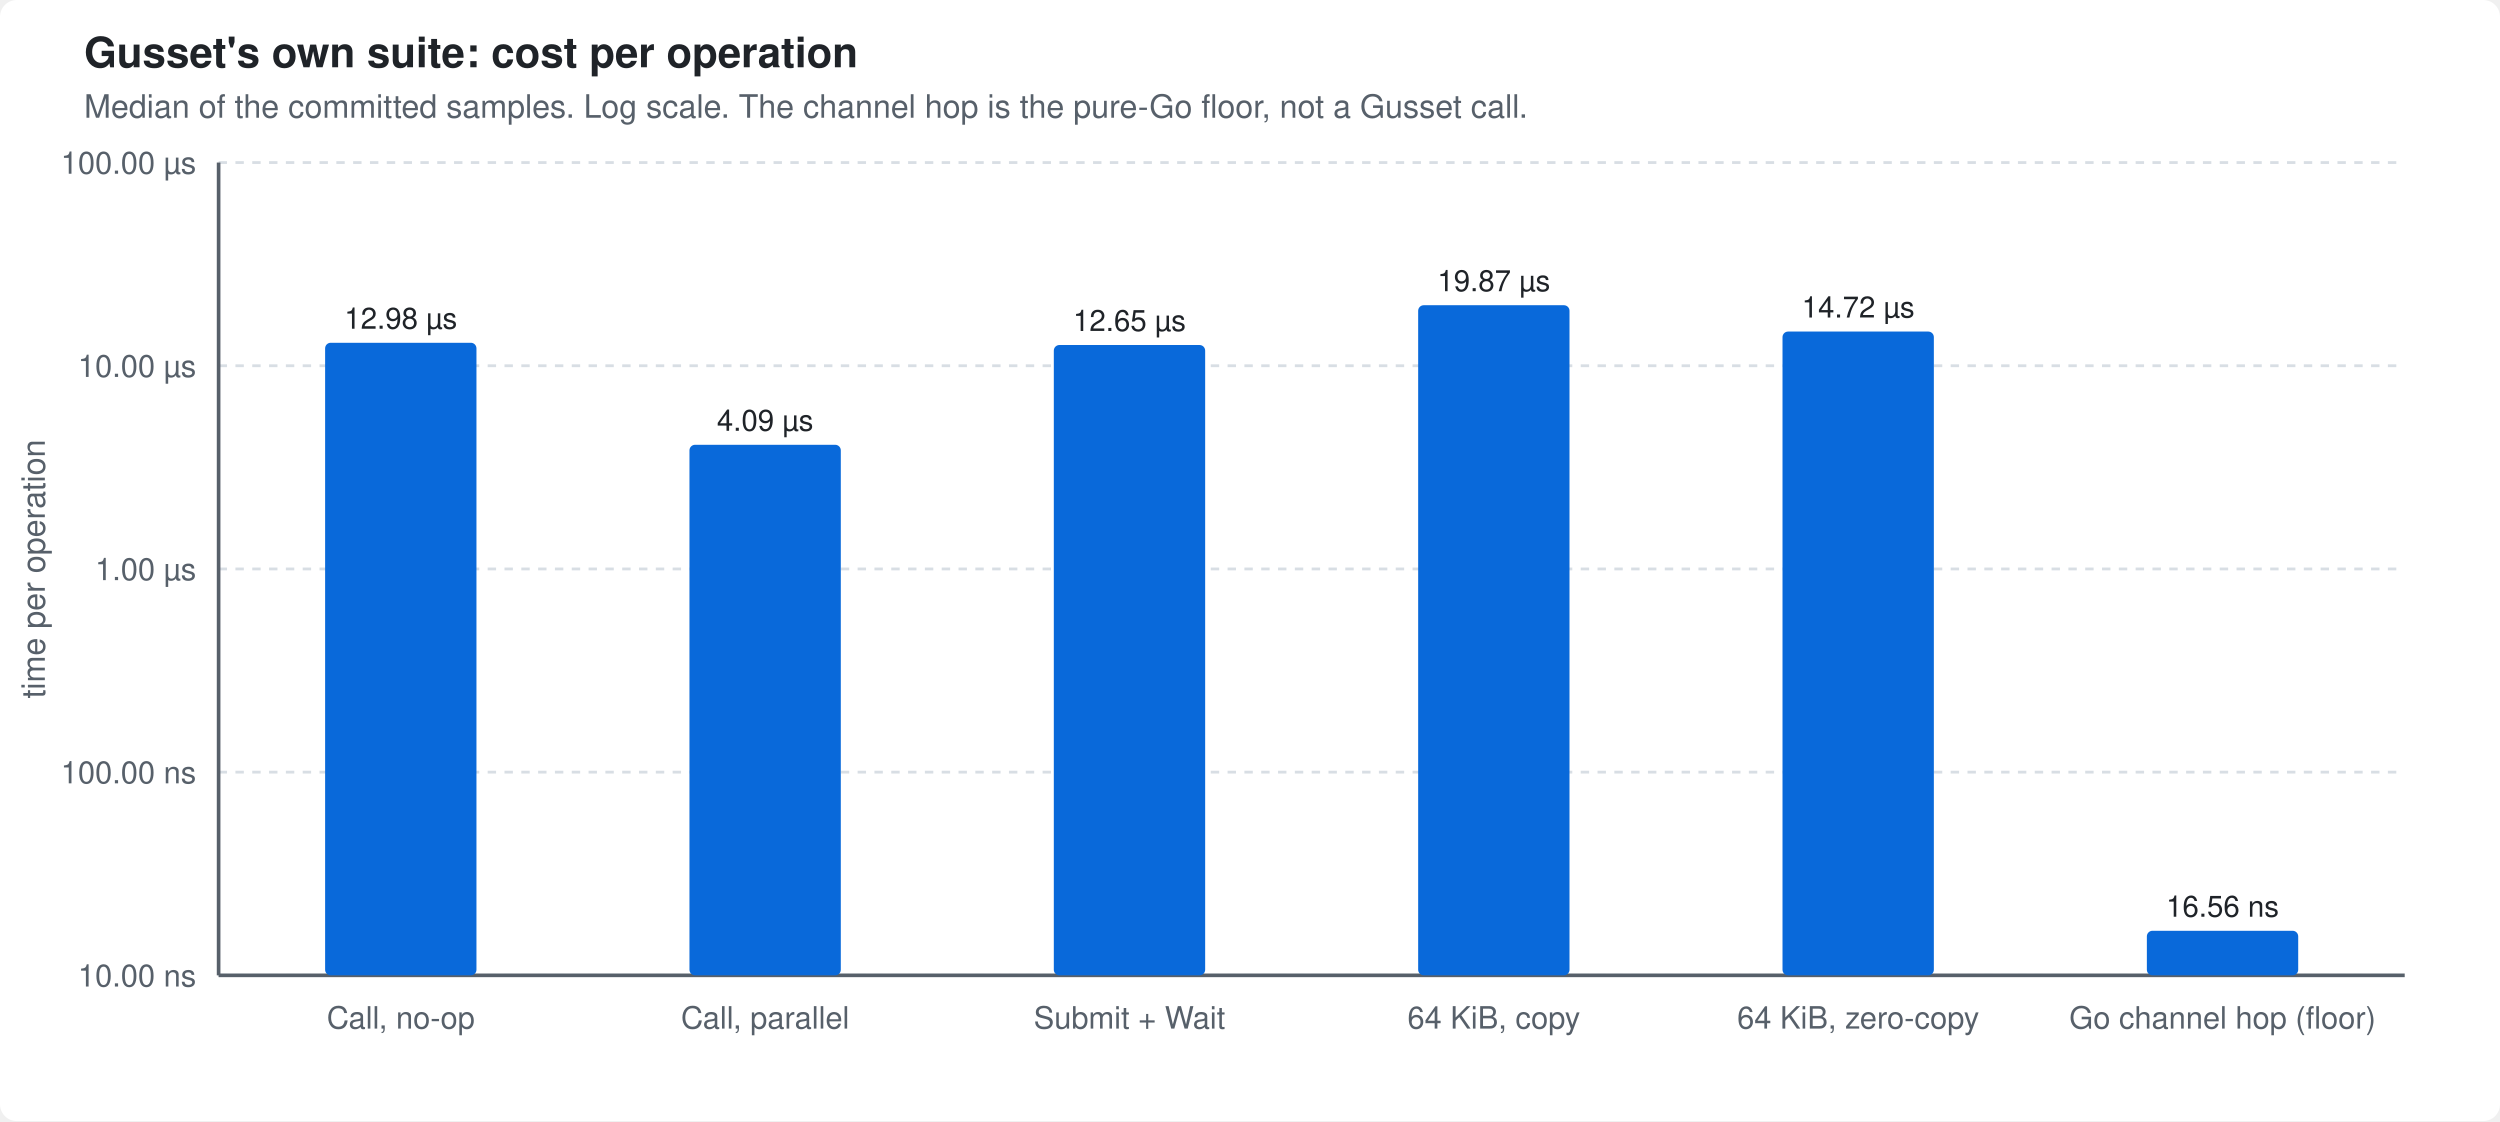
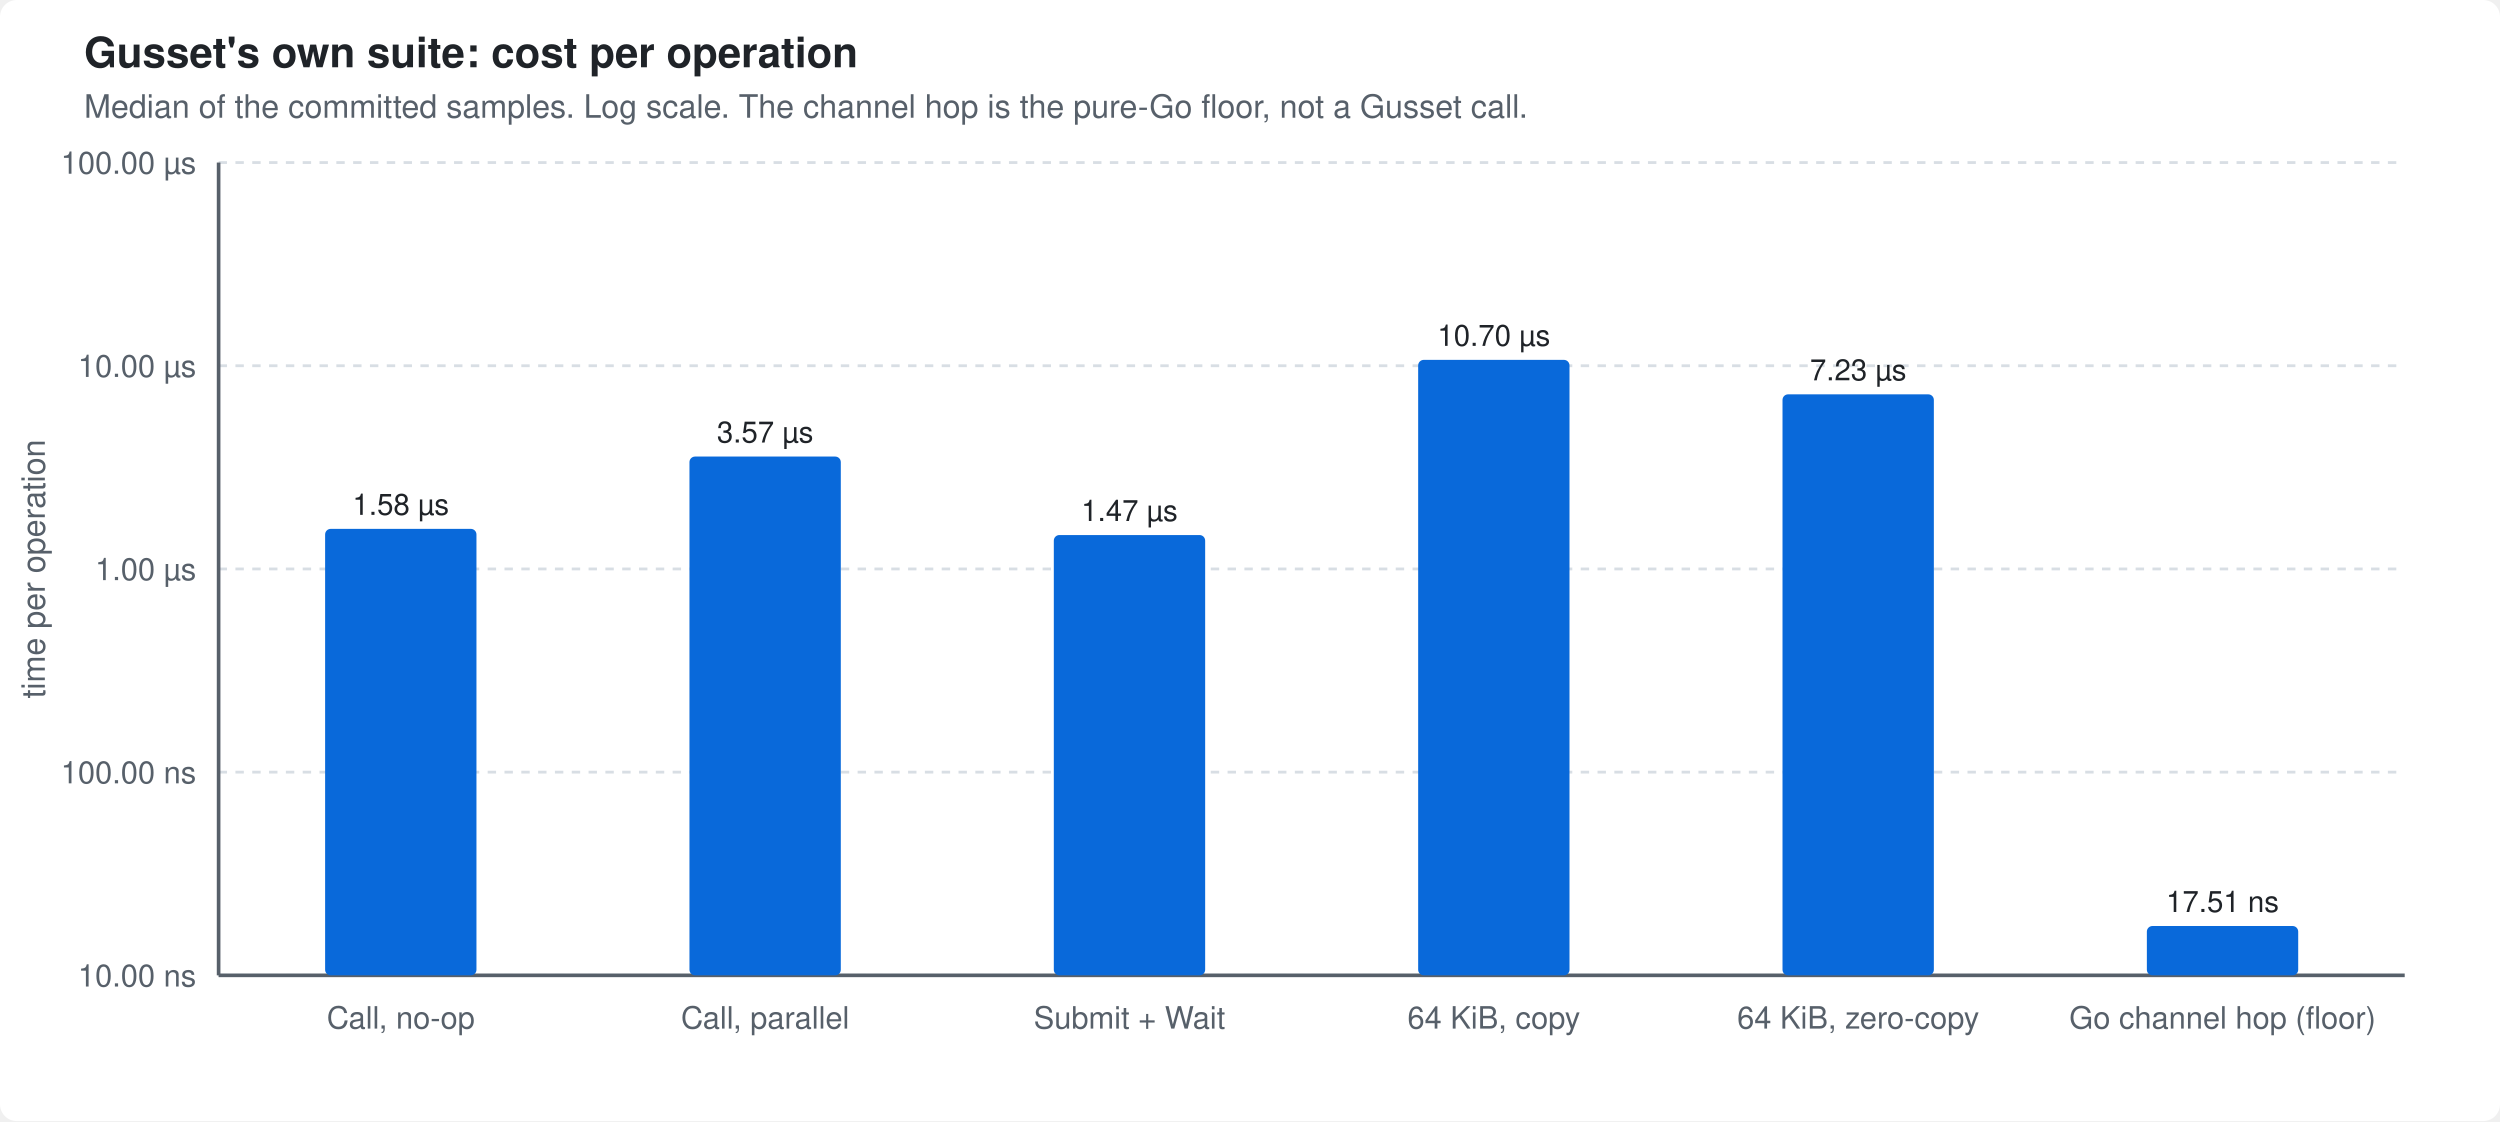
<svg xmlns="http://www.w3.org/2000/svg" width="892" height="400" viewBox="0 0 892 400" font-family="-apple-system,Segoe UI,Helvetica,Arial,sans-serif">
  <rect width="892" height="400" fill="#ffffff" rx="6" />
  <text x="30" y="24" font-size="15" font-weight="600" fill="#1f2328">Gusset's own suite: cost per operation</text>
  <text x="30" y="42" font-size="11.5" fill="#57606a">Median of the committed samples. Log scale. The channel hop is the pure-Go floor, not a Gusset call.</text>
  <line x1="78.0" y1="348.0" x2="858.0" y2="348.0" stroke="#d8dee4" stroke-width="1" stroke-dasharray="3 3" />
  <text x="70.0" y="352.0" font-size="11" text-anchor="end" fill="#57606a">10.00 ns</text>
  <line x1="78.0" y1="275.5" x2="858.0" y2="275.5" stroke="#d8dee4" stroke-width="1" stroke-dasharray="3 3" />
  <text x="70.0" y="279.5" font-size="11" text-anchor="end" fill="#57606a">100.00 ns</text>
  <line x1="78.0" y1="203.0" x2="858.0" y2="203.0" stroke="#d8dee4" stroke-width="1" stroke-dasharray="3 3" />
  <text x="70.0" y="207.0" font-size="11" text-anchor="end" fill="#57606a">1.00 µs</text>
  <line x1="78.0" y1="130.5" x2="858.0" y2="130.5" stroke="#d8dee4" stroke-width="1" stroke-dasharray="3 3" />
  <text x="70.0" y="134.5" font-size="11" text-anchor="end" fill="#57606a">10.00 µs</text>
  <line x1="78.0" y1="58.0" x2="858.0" y2="58.0" stroke="#d8dee4" stroke-width="1" stroke-dasharray="3 3" />
  <text x="70.0" y="62.0" font-size="11" text-anchor="end" fill="#57606a">100.00 µs</text>
  <line x1="78.0" y1="348.0" x2="858.0" y2="348.0" stroke="#57606a" stroke-width="1.3" />
  <line x1="78.0" y1="348.0" x2="78.0" y2="58.0" stroke="#57606a" stroke-width="1.3" />
  <text x="468.0" y="392" font-size="11.5" text-anchor="middle" fill="#57606a" />
  <text transform="translate(16,203.0) rotate(-90)" font-size="11.5" text-anchor="middle" fill="#57606a">time per operation</text>
  <text x="143.0" y="367.0" font-size="11" text-anchor="middle" fill="#57606a">Call, no-op</text>
-   <rect x="116.0" y="122.3" width="54.0" height="225.7" fill="#0969da" rx="2" />
-   <text x="143.0" y="117.3" font-size="10.5" text-anchor="middle" fill="#1f2328">12.98 µs</text>
+   <rect x="116.0" y="188.7" width="54.0" height="159.3" fill="#0969da" rx="2" />
+   <text x="143.0" y="183.7" font-size="10.5" text-anchor="middle" fill="#1f2328">1.58 µs</text>
  <text x="273.0" y="367.0" font-size="11" text-anchor="middle" fill="#57606a">Call, parallel</text>
-   <rect x="246.0" y="158.7" width="54.0" height="189.3" fill="#0969da" rx="2" />
-   <text x="273.0" y="153.7" font-size="10.5" text-anchor="middle" fill="#1f2328">4.09 µs</text>
+   <rect x="246.0" y="162.9" width="54.0" height="185.1" fill="#0969da" rx="2" />
+   <text x="273.0" y="157.9" font-size="10.5" text-anchor="middle" fill="#1f2328">3.57 µs</text>
  <text x="403.0" y="367.0" font-size="11" text-anchor="middle" fill="#57606a">Submit + Wait</text>
-   <rect x="376.0" y="123.1" width="54.0" height="224.9" fill="#0969da" rx="2" />
-   <text x="403.0" y="118.1" font-size="10.5" text-anchor="middle" fill="#1f2328">12.65 µs</text>
+   <rect x="376.0" y="190.9" width="54.0" height="157.1" fill="#0969da" rx="2" />
+   <text x="403.0" y="185.9" font-size="10.5" text-anchor="middle" fill="#1f2328">1.47 µs</text>
  <text x="533.0" y="367.0" font-size="11" text-anchor="middle" fill="#57606a">64 KiB, copy</text>
-   <rect x="506.0" y="108.9" width="54.0" height="239.1" fill="#0969da" rx="2" />
-   <text x="533.0" y="103.9" font-size="10.5" text-anchor="middle" fill="#1f2328">19.87 µs</text>
+   <rect x="506.0" y="128.4" width="54.0" height="219.6" fill="#0969da" rx="2" />
+   <text x="533.0" y="123.4" font-size="10.5" text-anchor="middle" fill="#1f2328">10.70 µs</text>
  <text x="663.0" y="367.0" font-size="11" text-anchor="middle" fill="#57606a">64 KiB, zero-copy</text>
-   <rect x="636.0" y="118.3" width="54.0" height="229.7" fill="#0969da" rx="2" />
-   <text x="663.0" y="113.3" font-size="10.5" text-anchor="middle" fill="#1f2328">14.72 µs</text>
+   <rect x="636.0" y="140.7" width="54.0" height="207.3" fill="#0969da" rx="2" />
+   <text x="663.0" y="135.7" font-size="10.5" text-anchor="middle" fill="#1f2328">7.23 µs</text>
  <text x="793.0" y="367.0" font-size="11" text-anchor="middle" fill="#57606a">Go channel hop (floor)</text>
-   <rect x="766.0" y="332.1" width="54.0" height="15.9" fill="#0969da" rx="2" />
-   <text x="793.0" y="327.1" font-size="10.5" text-anchor="middle" fill="#1f2328">16.56 ns</text>
+   <rect x="766.0" y="330.4" width="54.0" height="17.6" fill="#0969da" rx="2" />
+   <text x="793.0" y="325.4" font-size="10.5" text-anchor="middle" fill="#1f2328">17.51 ns</text>
</svg>
